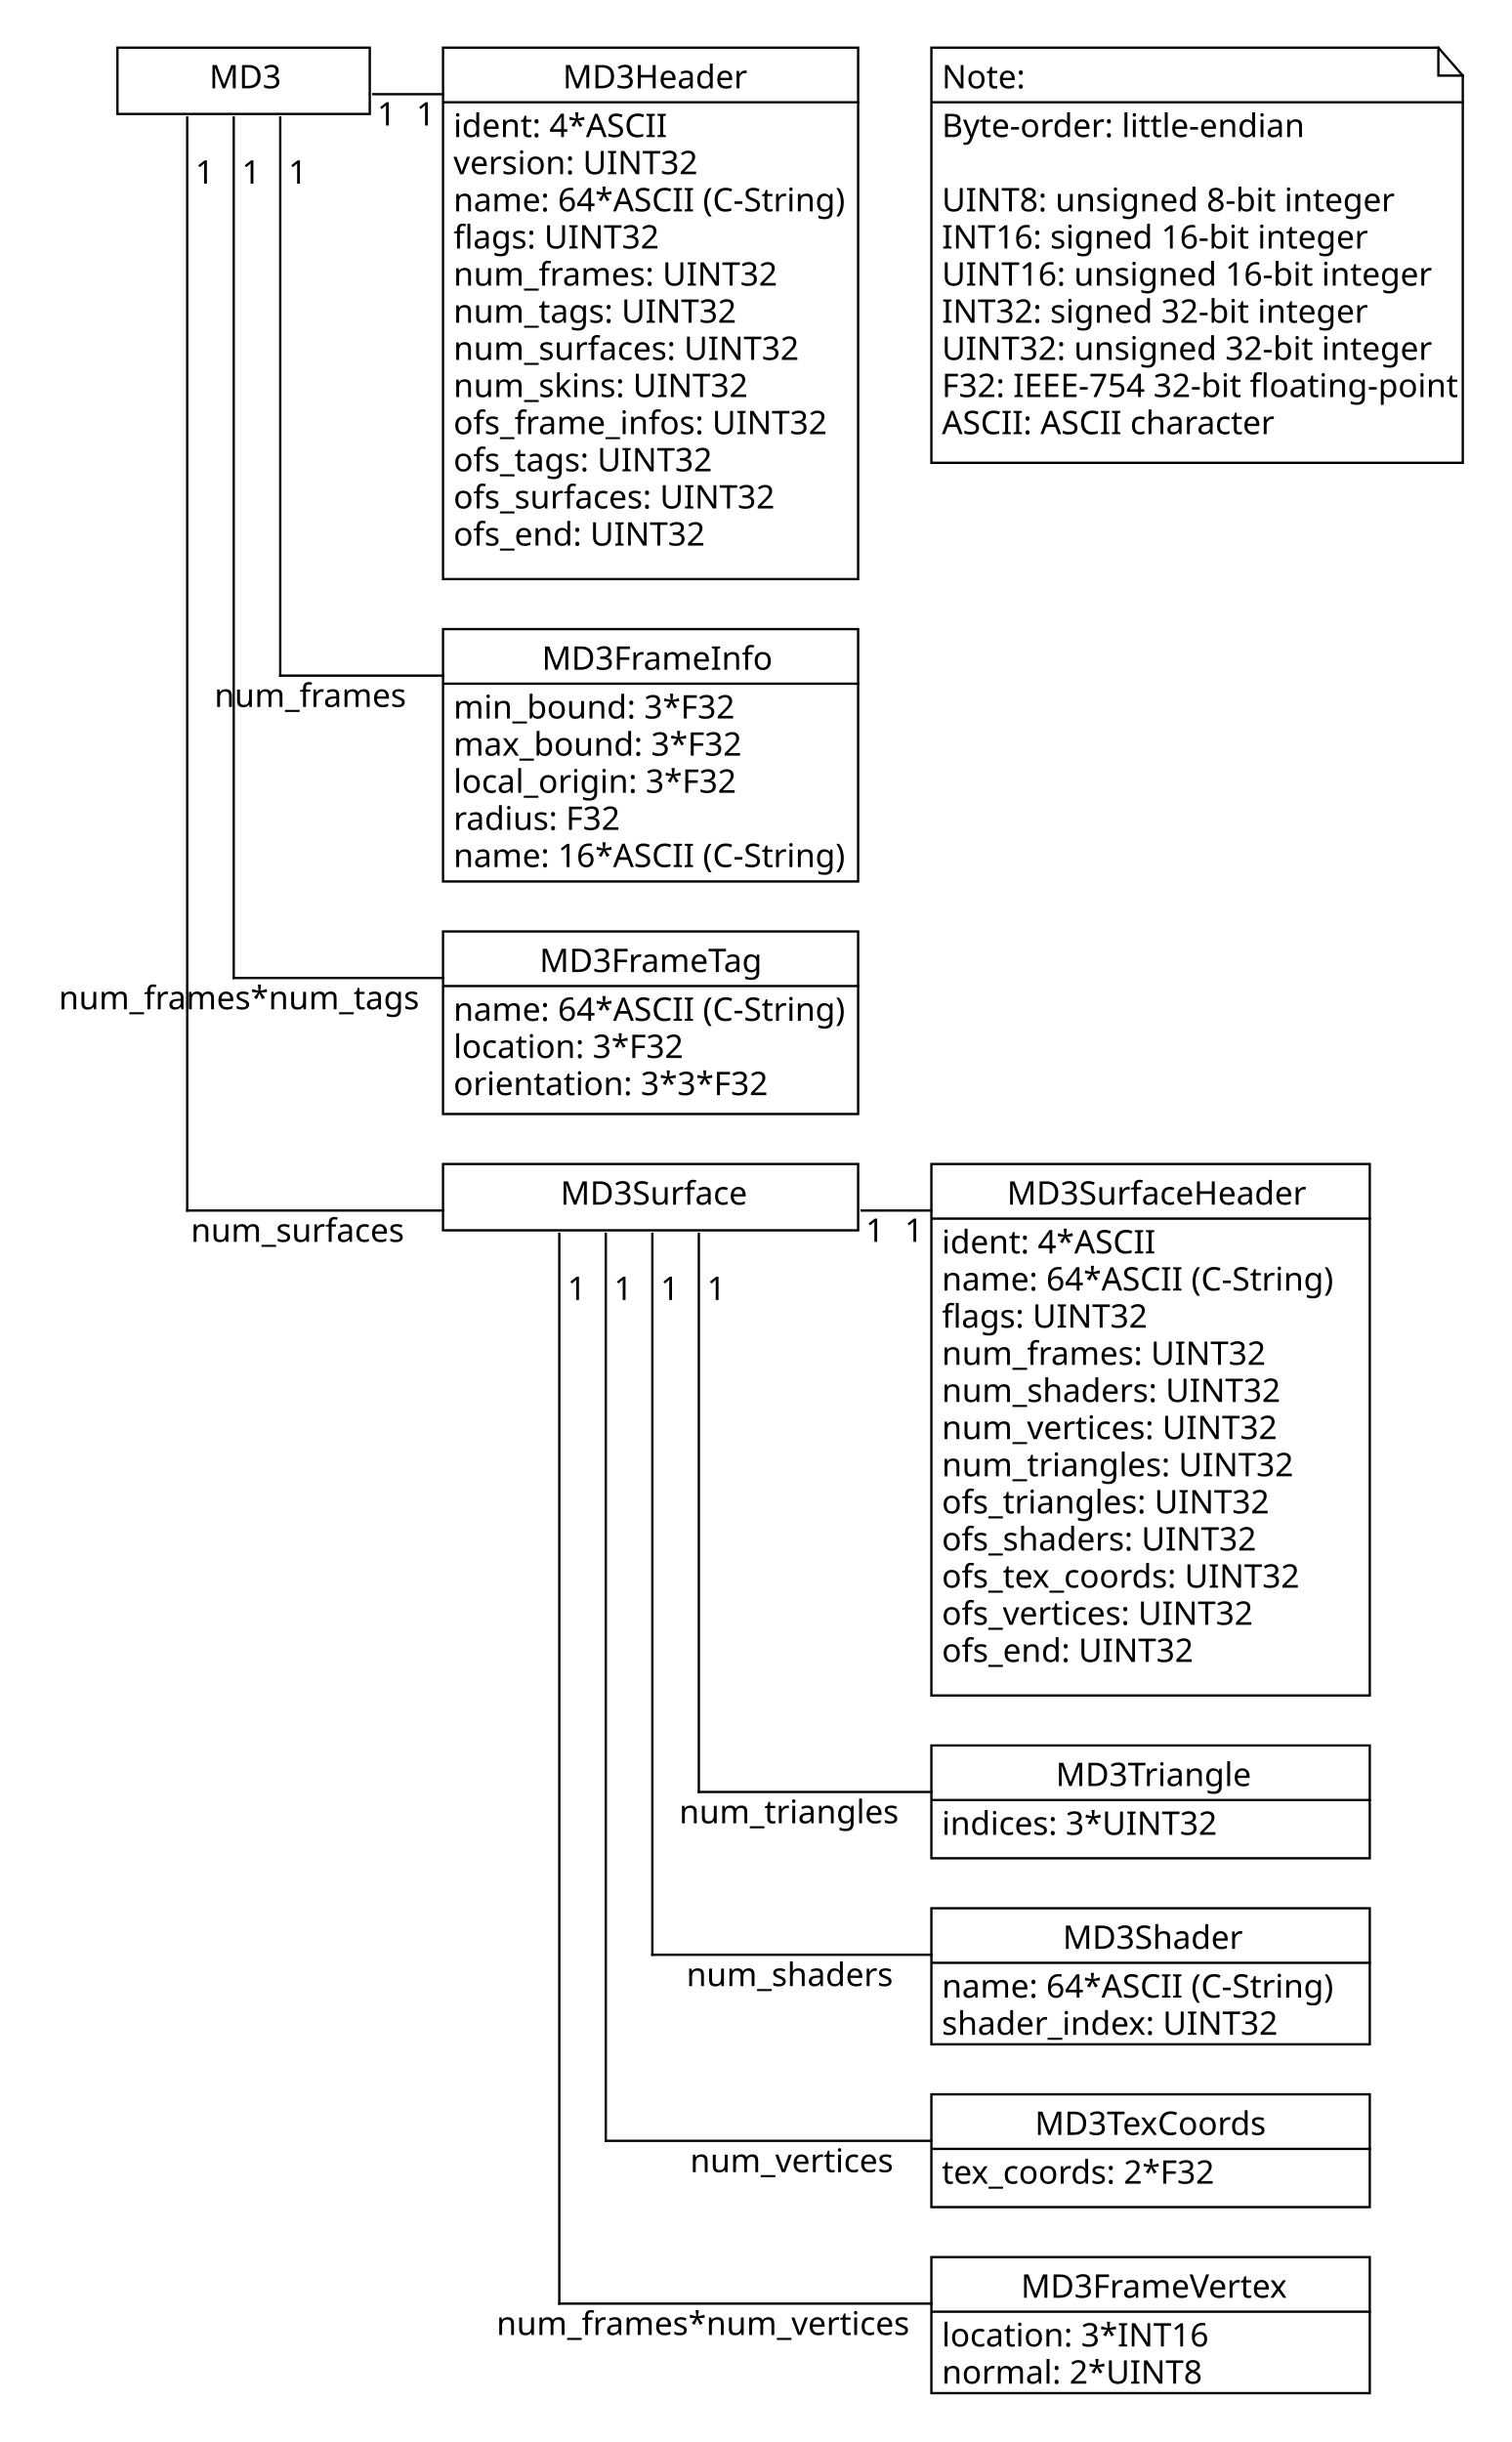
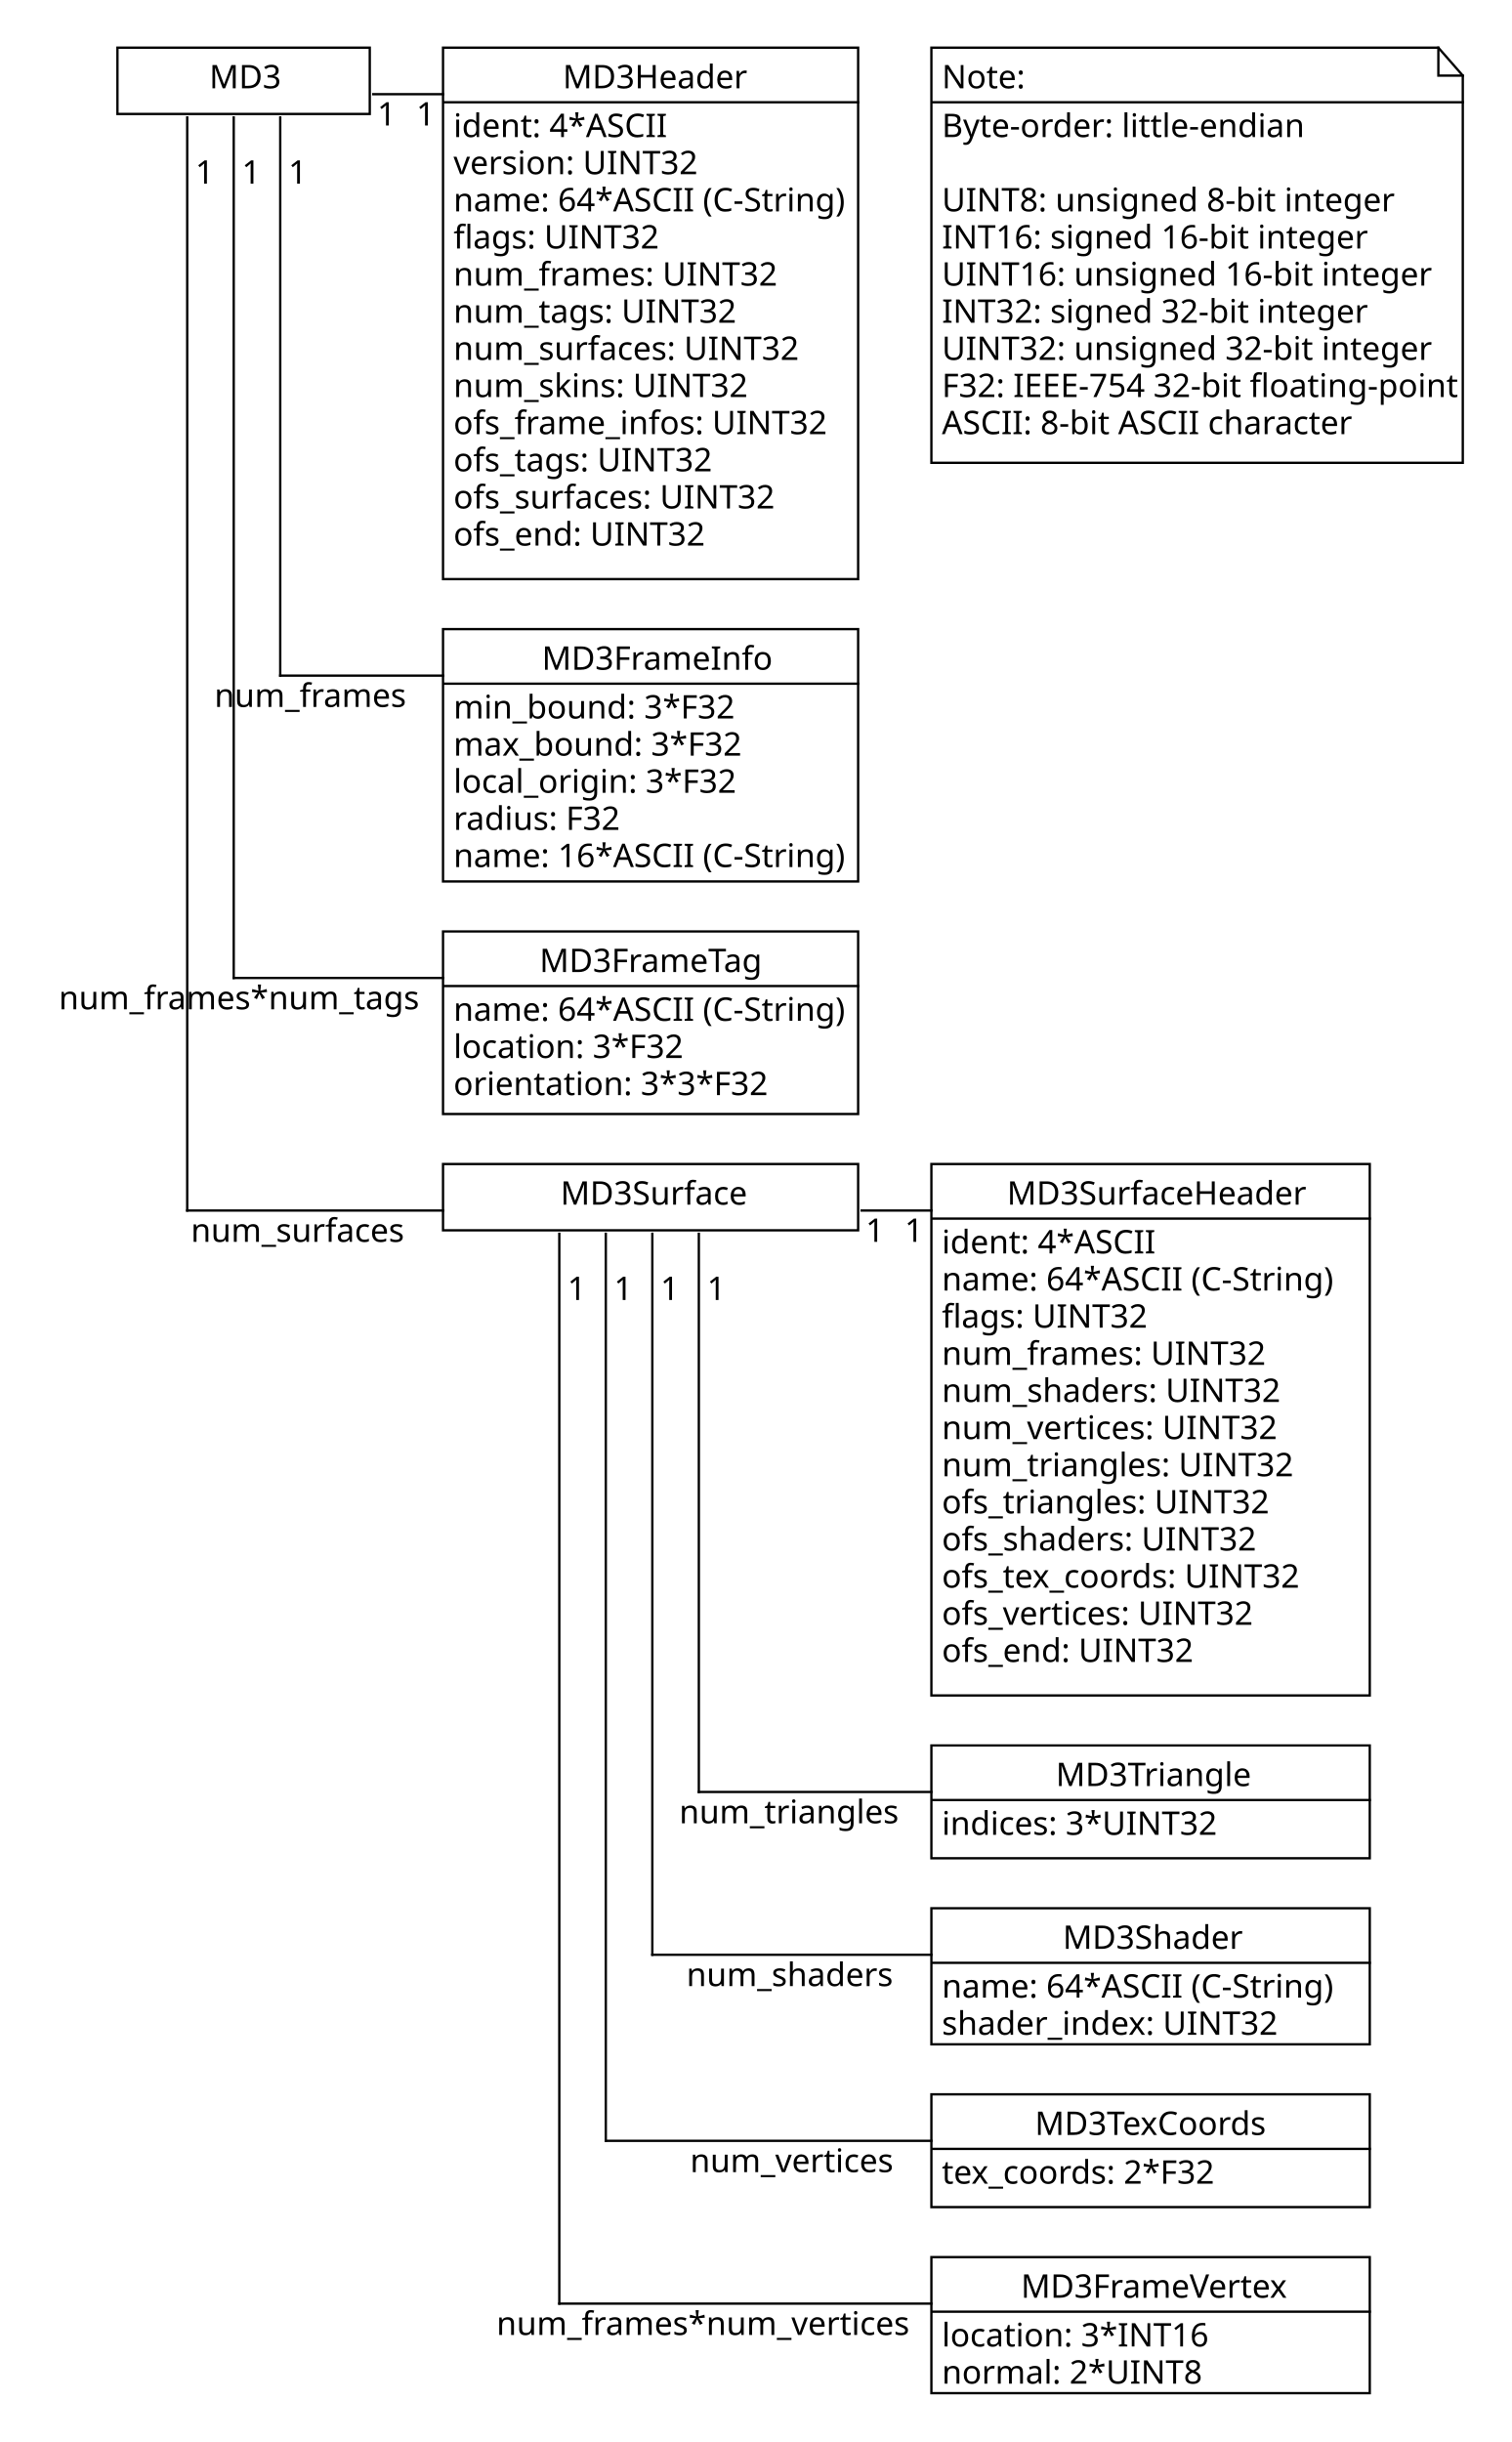
- <svg xmlns="http://www.w3.org/2000/svg" fill-opacity="1" color-rendering="auto" color-interpolation="auto" text-rendering="auto" stroke="black" stroke-linecap="square" width="650" stroke-miterlimit="10" shape-rendering="auto" stroke-opacity="1" fill="black" stroke-dasharray="none" font-weight="normal" stroke-width="1" viewBox="260 0 650 1050" height="1050" font-family="'Dialog'" font-style="normal" stroke-linejoin="miter" font-size="12px" stroke-dashoffset="0" image-rendering="auto">
+ <svg xmlns="http://www.w3.org/2000/svg" fill-opacity="1" color-rendering="auto" color-interpolation="auto" text-rendering="auto" stroke="black" stroke-linecap="square" width="650" stroke-miterlimit="10" shape-rendering="auto" stroke-opacity="1" fill="black" stroke-dasharray="none" font-weight="normal" stroke-width="1" viewBox="410 30 650 1050" height="1050" font-family="'Dialog'" font-style="normal" stroke-linejoin="miter" font-size="12px" stroke-dashoffset="0" image-rendering="auto">
  <defs id="genericDefs" />
  <g>
    <defs id="defs1">
      <clipPath clipPathUnits="userSpaceOnUse" id="clipPath1">
        <path d="M0 0 L2147483647 0 L2147483647 2147483647 L0 2147483647 L0 0 Z" />
      </clipPath>
      <clipPath clipPathUnits="userSpaceOnUse" id="clipPath2">
        <path d="M0 0 L0 180 L230 180 L230 0 Z" />
      </clipPath>
      <clipPath clipPathUnits="userSpaceOnUse" id="clipPath3">
        <path d="M0 0 L0 60 L190 60 L190 0 Z" />
      </clipPath>
      <clipPath clipPathUnits="userSpaceOnUse" id="clipPath4">
        <path d="M0 0 L0 50 L190 50 L190 0 Z" />
      </clipPath>
      <clipPath clipPathUnits="userSpaceOnUse" id="clipPath5">
        <path d="M0 0 L0 30 L180 30 L180 0 Z" />
      </clipPath>
      <clipPath clipPathUnits="userSpaceOnUse" id="clipPath6">
        <path d="M0 0 L0 80 L180 80 L180 0 Z" />
      </clipPath>
      <clipPath clipPathUnits="userSpaceOnUse" id="clipPath7">
        <path d="M0 0 L0 110 L180 110 L180 0 Z" />
      </clipPath>
      <clipPath clipPathUnits="userSpaceOnUse" id="clipPath8">
        <path d="M0 0 L0 230 L190 230 L190 0 Z" />
      </clipPath>
      <clipPath clipPathUnits="userSpaceOnUse" id="clipPath9">
        <path d="M0 0 L0 230 L180 230 L180 0 Z" />
      </clipPath>
      <clipPath clipPathUnits="userSpaceOnUse" id="clipPath10">
        <path d="M0 0 L0 30 L110 30 L110 0 Z" />
      </clipPath>
      <clipPath clipPathUnits="userSpaceOnUse" id="clipPath11">
        <path d="M0 0 L0 500 L210 500 L210 0 Z" />
      </clipPath>
      <clipPath clipPathUnits="userSpaceOnUse" id="clipPath12">
        <path d="M0 0 L0 430 L170 430 L170 0 Z" />
      </clipPath>
      <clipPath clipPathUnits="userSpaceOnUse" id="clipPath13">
        <path d="M0 0 L0 350 L150 350 L150 0 Z" />
      </clipPath>
      <clipPath clipPathUnits="userSpaceOnUse" id="clipPath14">
        <path d="M0 0 L0 280 L130 280 L130 0 Z" />
      </clipPath>
      <clipPath clipPathUnits="userSpaceOnUse" id="clipPath15">
        <path d="M0 0 L0 50 L60 50 L60 0 Z" />
      </clipPath>
      <clipPath clipPathUnits="userSpaceOnUse" id="clipPath16">
        <path d="M0 0 L0 510 L140 510 L140 0 Z" />
      </clipPath>
      <clipPath clipPathUnits="userSpaceOnUse" id="clipPath17">
        <path d="M0 0 L0 410 L190 410 L190 0 Z" />
      </clipPath>
      <clipPath clipPathUnits="userSpaceOnUse" id="clipPath18">
        <path d="M0 0 L0 280 L120 280 L120 0 Z" />
      </clipPath>
    </defs>
-     <g fill="rgb(255,255,255)" fill-opacity="0" transform="translate(660,20)" stroke-opacity="0" stroke="rgb(255,255,255)">
+     <g fill="rgb(255,255,255)" fill-opacity="0" transform="translate(810,50)" stroke-opacity="0" stroke="rgb(255,255,255)">
      <path d="M0.5 0.5 L218.5 0.5 L229 12.5 L229 179 L0.5 179 Z" stroke="none" clip-path="url(#clipPath2)" />
    </g>
-     <g transform="translate(660,20)">
+     <g transform="translate(810,50)">
      <path fill="none" d="M0.5 0.5 L218.5 0.5 L229 12.5 L229 179 L0.5 179 Z" clip-path="url(#clipPath2)" />
      <path fill="none" d="M218.5 0.5 L218.5 12.5 L229 12.5" clip-path="url(#clipPath2)" />
      <text x="5" font-size="14px" y="17.969" clip-path="url(#clipPath2)" font-family="sans-serif" stroke="none" xml:space="preserve">Note:</text>
      <path fill="none" d="M1 23.969 L229 23.969" clip-path="url(#clipPath2)" />
      <text x="5" font-size="14px" y="38.938" clip-path="url(#clipPath2)" font-family="sans-serif" stroke="none" xml:space="preserve">Byte-order: little-endian</text>
      <text x="5" font-size="14px" y="70.875" clip-path="url(#clipPath2)" font-family="sans-serif" stroke="none" xml:space="preserve">UINT8: unsigned 8-bit integer</text>
      <text x="5" font-size="14px" y="86.844" clip-path="url(#clipPath2)" font-family="sans-serif" stroke="none" xml:space="preserve">INT16: signed 16-bit integer</text>
      <text x="5" font-size="14px" y="102.812" clip-path="url(#clipPath2)" font-family="sans-serif" stroke="none" xml:space="preserve">UINT16: unsigned 16-bit integer</text>
      <text x="5" font-size="14px" y="118.781" clip-path="url(#clipPath2)" font-family="sans-serif" stroke="none" xml:space="preserve">INT32: signed 32-bit integer</text>
      <text x="5" font-size="14px" y="134.75" clip-path="url(#clipPath2)" font-family="sans-serif" stroke="none" xml:space="preserve">UINT32: unsigned 32-bit integer</text>
      <text x="5" font-size="14px" y="150.719" clip-path="url(#clipPath2)" font-family="sans-serif" stroke="none" xml:space="preserve">F32: IEEE-754 32-bit floating-point</text>
-       <text x="5" font-size="14px" y="166.688" clip-path="url(#clipPath2)" font-family="sans-serif" stroke="none" xml:space="preserve">ASCII: ASCII character</text>
-     </g>
-     <g fill="rgb(255,255,255)" fill-opacity="0" transform="translate(660,970)" stroke-opacity="0" stroke="rgb(255,255,255)">
+       <text x="5" font-size="14px" y="166.688" clip-path="url(#clipPath2)" font-family="sans-serif" stroke="none" xml:space="preserve">ASCII: 8-bit ASCII character</text>
+     </g>
+     <g fill="rgb(255,255,255)" fill-opacity="0" transform="translate(810,1000)" stroke-opacity="0" stroke="rgb(255,255,255)">
      <rect x="0.5" width="188.5" height="58.5" y="0.5" clip-path="url(#clipPath3)" stroke="none" />
    </g>
-     <g transform="translate(660,970)">
+     <g transform="translate(810,1000)">
      <rect fill="none" x="0.5" width="188.5" height="58.5" y="0.5" clip-path="url(#clipPath3)" />
      <text x="39" font-size="14px" y="17.969" clip-path="url(#clipPath3)" font-family="sans-serif" stroke="none" xml:space="preserve">MD3FrameVertex</text>
      <path fill="none" d="M1 23.969 L189 23.969" clip-path="url(#clipPath3)" />
      <text x="5" font-size="14px" y="38.938" clip-path="url(#clipPath3)" font-family="sans-serif" stroke="none" xml:space="preserve">location: 3*INT16</text>
      <text x="5" font-size="14px" y="54.906" clip-path="url(#clipPath3)" font-family="sans-serif" stroke="none" xml:space="preserve">normal: 2*UINT8</text>
    </g>
-     <g fill="rgb(255,255,255)" fill-opacity="0" transform="translate(660,900)" stroke-opacity="0" stroke="rgb(255,255,255)">
+     <g fill="rgb(255,255,255)" fill-opacity="0" transform="translate(810,930)" stroke-opacity="0" stroke="rgb(255,255,255)">
      <rect x="0.5" width="188.5" height="48.5" y="0.5" clip-path="url(#clipPath4)" stroke="none" />
    </g>
-     <g transform="translate(660,900)">
+     <g transform="translate(810,930)">
      <rect fill="none" x="0.5" width="188.5" height="48.5" y="0.5" clip-path="url(#clipPath4)" />
      <text x="45" font-size="14px" y="17.969" clip-path="url(#clipPath4)" font-family="sans-serif" stroke="none" xml:space="preserve">MD3TexCoords</text>
      <path fill="none" d="M1 23.969 L189 23.969" clip-path="url(#clipPath4)" />
      <text x="5" font-size="14px" y="38.938" clip-path="url(#clipPath4)" font-family="sans-serif" stroke="none" xml:space="preserve">tex_coords: 2*F32</text>
    </g>
-     <g fill="rgb(255,255,255)" fill-opacity="0" transform="translate(660,820)" stroke-opacity="0" stroke="rgb(255,255,255)">
+     <g fill="rgb(255,255,255)" fill-opacity="0" transform="translate(810,850)" stroke-opacity="0" stroke="rgb(255,255,255)">
      <rect x="0.5" width="188.5" height="58.5" y="0.5" clip-path="url(#clipPath3)" stroke="none" />
    </g>
-     <g transform="translate(660,820)">
+     <g transform="translate(810,850)">
      <rect fill="none" x="0.5" width="188.5" height="58.5" y="0.5" clip-path="url(#clipPath3)" />
      <text x="57" font-size="14px" y="17.969" clip-path="url(#clipPath3)" font-family="sans-serif" stroke="none" xml:space="preserve">MD3Shader</text>
      <path fill="none" d="M1 23.969 L189 23.969" clip-path="url(#clipPath3)" />
      <text x="5" font-size="14px" y="38.938" clip-path="url(#clipPath3)" font-family="sans-serif" stroke="none" xml:space="preserve">name: 64*ASCII (C-String)</text>
      <text x="5" font-size="14px" y="54.906" clip-path="url(#clipPath3)" font-family="sans-serif" stroke="none" xml:space="preserve">shader_index: UINT32</text>
    </g>
-     <g fill="rgb(255,255,255)" fill-opacity="0" transform="translate(660,750)" stroke-opacity="0" stroke="rgb(255,255,255)">
+     <g fill="rgb(255,255,255)" fill-opacity="0" transform="translate(810,780)" stroke-opacity="0" stroke="rgb(255,255,255)">
      <rect x="0.5" width="188.5" height="48.5" y="0.5" clip-path="url(#clipPath4)" stroke="none" />
    </g>
-     <g transform="translate(660,750)">
+     <g transform="translate(810,780)">
      <rect fill="none" x="0.5" width="188.5" height="48.5" y="0.5" clip-path="url(#clipPath4)" />
      <text x="54" font-size="14px" y="17.969" clip-path="url(#clipPath4)" font-family="sans-serif" stroke="none" xml:space="preserve">MD3Triangle</text>
      <path fill="none" d="M1 23.969 L189 23.969" clip-path="url(#clipPath4)" />
      <text x="5" font-size="14px" y="38.938" clip-path="url(#clipPath4)" font-family="sans-serif" stroke="none" xml:space="preserve">indices: 3*UINT32</text>
    </g>
-     <g fill="rgb(255,255,255)" fill-opacity="0" transform="translate(450,500)" stroke-opacity="0" stroke="rgb(255,255,255)">
+     <g fill="rgb(255,255,255)" fill-opacity="0" transform="translate(600,530)" stroke-opacity="0" stroke="rgb(255,255,255)">
      <rect x="0.5" width="178.5" height="28.5" y="0.5" clip-path="url(#clipPath5)" stroke="none" />
    </g>
-     <g transform="translate(450,500)">
+     <g transform="translate(600,530)">
      <rect fill="none" x="0.5" width="178.5" height="28.5" y="0.5" clip-path="url(#clipPath5)" />
      <text x="51" font-size="14px" y="17.969" clip-path="url(#clipPath5)" font-family="sans-serif" stroke="none" xml:space="preserve">MD3Surface</text>
    </g>
-     <g fill="rgb(255,255,255)" fill-opacity="0" transform="translate(450,400)" stroke-opacity="0" stroke="rgb(255,255,255)">
+     <g fill="rgb(255,255,255)" fill-opacity="0" transform="translate(600,430)" stroke-opacity="0" stroke="rgb(255,255,255)">
      <rect x="0.5" width="178.5" height="78.5" y="0.5" clip-path="url(#clipPath6)" stroke="none" />
    </g>
-     <g transform="translate(450,400)">
+     <g transform="translate(600,430)">
      <rect fill="none" x="0.5" width="178.5" height="78.5" y="0.5" clip-path="url(#clipPath6)" />
      <text x="42" font-size="14px" y="17.969" clip-path="url(#clipPath6)" font-family="sans-serif" stroke="none" xml:space="preserve">MD3FrameTag</text>
      <path fill="none" d="M1 23.969 L179 23.969" clip-path="url(#clipPath6)" />
      <text x="5" font-size="14px" y="38.938" clip-path="url(#clipPath6)" font-family="sans-serif" stroke="none" xml:space="preserve">name: 64*ASCII (C-String)</text>
      <text x="5" font-size="14px" y="54.906" clip-path="url(#clipPath6)" font-family="sans-serif" stroke="none" xml:space="preserve">location: 3*F32</text>
      <text x="5" font-size="14px" y="70.875" clip-path="url(#clipPath6)" font-family="sans-serif" stroke="none" xml:space="preserve">orientation: 3*3*F32</text>
    </g>
-     <g fill="rgb(255,255,255)" fill-opacity="0" transform="translate(450,270)" stroke-opacity="0" stroke="rgb(255,255,255)">
+     <g fill="rgb(255,255,255)" fill-opacity="0" transform="translate(600,300)" stroke-opacity="0" stroke="rgb(255,255,255)">
      <rect x="0.5" width="178.5" height="108.5" y="0.5" clip-path="url(#clipPath7)" stroke="none" />
    </g>
-     <g transform="translate(450,270)">
+     <g transform="translate(600,300)">
      <rect fill="none" x="0.5" width="178.5" height="108.5" y="0.5" clip-path="url(#clipPath7)" />
      <text x="43" font-size="14px" y="17.969" clip-path="url(#clipPath7)" font-family="sans-serif" stroke="none" xml:space="preserve">MD3FrameInfo</text>
      <path fill="none" d="M1 23.969 L179 23.969" clip-path="url(#clipPath7)" />
      <text x="5" font-size="14px" y="38.938" clip-path="url(#clipPath7)" font-family="sans-serif" stroke="none" xml:space="preserve">min_bound: 3*F32</text>
      <text x="5" font-size="14px" y="54.906" clip-path="url(#clipPath7)" font-family="sans-serif" stroke="none" xml:space="preserve">max_bound: 3*F32</text>
      <text x="5" font-size="14px" y="70.875" clip-path="url(#clipPath7)" font-family="sans-serif" stroke="none" xml:space="preserve">local_origin: 3*F32</text>
      <text x="5" font-size="14px" y="86.844" clip-path="url(#clipPath7)" font-family="sans-serif" stroke="none" xml:space="preserve">radius: F32</text>
      <text x="5" font-size="14px" y="102.812" clip-path="url(#clipPath7)" font-family="sans-serif" stroke="none" xml:space="preserve">name: 16*ASCII (C-String)</text>
    </g>
-     <g fill="rgb(255,255,255)" fill-opacity="0" transform="translate(660,500)" stroke-opacity="0" stroke="rgb(255,255,255)">
+     <g fill="rgb(255,255,255)" fill-opacity="0" transform="translate(810,530)" stroke-opacity="0" stroke="rgb(255,255,255)">
      <rect x="0.5" width="188.5" height="228.5" y="0.5" clip-path="url(#clipPath8)" stroke="none" />
    </g>
-     <g transform="translate(660,500)">
+     <g transform="translate(810,530)">
      <rect fill="none" x="0.5" width="188.5" height="228.5" y="0.5" clip-path="url(#clipPath8)" />
      <text x="33" font-size="14px" y="17.969" clip-path="url(#clipPath8)" font-family="sans-serif" stroke="none" xml:space="preserve">MD3SurfaceHeader</text>
      <path fill="none" d="M1 23.969 L189 23.969" clip-path="url(#clipPath8)" />
      <text x="5" font-size="14px" y="38.938" clip-path="url(#clipPath8)" font-family="sans-serif" stroke="none" xml:space="preserve">ident: 4*ASCII</text>
      <text x="5" font-size="14px" y="54.906" clip-path="url(#clipPath8)" font-family="sans-serif" stroke="none" xml:space="preserve">name: 64*ASCII (C-String)</text>
      <text x="5" font-size="14px" y="70.875" clip-path="url(#clipPath8)" font-family="sans-serif" stroke="none" xml:space="preserve">flags: UINT32</text>
      <text x="5" font-size="14px" y="86.844" clip-path="url(#clipPath8)" font-family="sans-serif" stroke="none" xml:space="preserve">num_frames: UINT32</text>
      <text x="5" font-size="14px" y="102.812" clip-path="url(#clipPath8)" font-family="sans-serif" stroke="none" xml:space="preserve">num_shaders: UINT32</text>
      <text x="5" font-size="14px" y="118.781" clip-path="url(#clipPath8)" font-family="sans-serif" stroke="none" xml:space="preserve">num_vertices: UINT32</text>
      <text x="5" font-size="14px" y="134.75" clip-path="url(#clipPath8)" font-family="sans-serif" stroke="none" xml:space="preserve">num_triangles: UINT32</text>
      <text x="5" font-size="14px" y="150.719" clip-path="url(#clipPath8)" font-family="sans-serif" stroke="none" xml:space="preserve">ofs_triangles: UINT32</text>
      <text x="5" font-size="14px" y="166.688" clip-path="url(#clipPath8)" font-family="sans-serif" stroke="none" xml:space="preserve">ofs_shaders: UINT32</text>
      <text x="5" font-size="14px" y="182.656" clip-path="url(#clipPath8)" font-family="sans-serif" stroke="none" xml:space="preserve">ofs_tex_coords: UINT32</text>
      <text x="5" font-size="14px" y="198.625" clip-path="url(#clipPath8)" font-family="sans-serif" stroke="none" xml:space="preserve">ofs_vertices: UINT32</text>
      <text x="5" font-size="14px" y="214.594" clip-path="url(#clipPath8)" font-family="sans-serif" stroke="none" xml:space="preserve">ofs_end: UINT32</text>
    </g>
-     <g fill="rgb(255,255,255)" fill-opacity="0" transform="translate(450,20)" stroke-opacity="0" stroke="rgb(255,255,255)">
+     <g fill="rgb(255,255,255)" fill-opacity="0" transform="translate(600,50)" stroke-opacity="0" stroke="rgb(255,255,255)">
      <rect x="0.5" width="178.5" height="228.5" y="0.5" clip-path="url(#clipPath9)" stroke="none" />
    </g>
-     <g transform="translate(450,20)">
+     <g transform="translate(600,50)">
      <rect fill="none" x="0.5" width="178.5" height="228.5" y="0.5" clip-path="url(#clipPath9)" />
      <text x="52" font-size="14px" y="17.969" clip-path="url(#clipPath9)" font-family="sans-serif" stroke="none" xml:space="preserve">MD3Header</text>
      <path fill="none" d="M1 23.969 L179 23.969" clip-path="url(#clipPath9)" />
      <text x="5" font-size="14px" y="38.938" clip-path="url(#clipPath9)" font-family="sans-serif" stroke="none" xml:space="preserve">ident: 4*ASCII</text>
      <text x="5" font-size="14px" y="54.906" clip-path="url(#clipPath9)" font-family="sans-serif" stroke="none" xml:space="preserve">version: UINT32</text>
      <text x="5" font-size="14px" y="70.875" clip-path="url(#clipPath9)" font-family="sans-serif" stroke="none" xml:space="preserve">name: 64*ASCII (C-String)</text>
      <text x="5" font-size="14px" y="86.844" clip-path="url(#clipPath9)" font-family="sans-serif" stroke="none" xml:space="preserve">flags: UINT32</text>
      <text x="5" font-size="14px" y="102.812" clip-path="url(#clipPath9)" font-family="sans-serif" stroke="none" xml:space="preserve">num_frames: UINT32</text>
      <text x="5" font-size="14px" y="118.781" clip-path="url(#clipPath9)" font-family="sans-serif" stroke="none" xml:space="preserve">num_tags: UINT32</text>
      <text x="5" font-size="14px" y="134.75" clip-path="url(#clipPath9)" font-family="sans-serif" stroke="none" xml:space="preserve">num_surfaces: UINT32</text>
      <text x="5" font-size="14px" y="150.719" clip-path="url(#clipPath9)" font-family="sans-serif" stroke="none" xml:space="preserve">num_skins: UINT32</text>
      <text x="5" font-size="14px" y="166.688" clip-path="url(#clipPath9)" font-family="sans-serif" stroke="none" xml:space="preserve">ofs_frame_infos: UINT32</text>
      <text x="5" font-size="14px" y="182.656" clip-path="url(#clipPath9)" font-family="sans-serif" stroke="none" xml:space="preserve">ofs_tags: UINT32</text>
      <text x="5" font-size="14px" y="198.625" clip-path="url(#clipPath9)" font-family="sans-serif" stroke="none" xml:space="preserve">ofs_surfaces: UINT32</text>
      <text x="5" font-size="14px" y="214.594" clip-path="url(#clipPath9)" font-family="sans-serif" stroke="none" xml:space="preserve">ofs_end: UINT32</text>
    </g>
-     <g fill="rgb(255,255,255)" fill-opacity="0" transform="translate(310,20)" stroke-opacity="0" stroke="rgb(255,255,255)">
+     <g fill="rgb(255,255,255)" fill-opacity="0" transform="translate(460,50)" stroke-opacity="0" stroke="rgb(255,255,255)">
      <rect x="0.5" width="108.5" height="28.5" y="0.5" clip-path="url(#clipPath10)" stroke="none" />
    </g>
-     <g transform="translate(310,20)">
+     <g transform="translate(460,50)">
      <rect fill="none" x="0.5" width="108.5" height="28.5" y="0.5" clip-path="url(#clipPath10)" />
      <text x="40" font-size="14px" y="17.969" clip-path="url(#clipPath10)" font-family="sans-serif" stroke="none" xml:space="preserve">MD3</text>
    </g>
-     <g transform="translate(470,520)">
+     <g transform="translate(620,550)">
      <path fill="none" d="M30.5 10.5 L30.5 470.5" clip-path="url(#clipPath11)" />
      <path fill="none" d="M30.5 470.5 L190.5 470.5" clip-path="url(#clipPath11)" />
      <text x="34" font-size="14px" y="38.969" clip-path="url(#clipPath11)" font-family="sans-serif" stroke="none" xml:space="preserve">1</text>
      <text x="3.49" font-size="14px" y="483.969" clip-path="url(#clipPath11)" font-family="sans-serif" stroke="none" xml:space="preserve">num_frames*num_vertices</text>
    </g>
-     <g transform="translate(510,520)">
+     <g transform="translate(660,550)">
      <path fill="none" d="M10.5 10.5 L10.5 400.5" clip-path="url(#clipPath12)" />
      <path fill="none" d="M10.5 400.5 L150.5 400.5" clip-path="url(#clipPath12)" />
      <text x="14" font-size="14px" y="38.969" clip-path="url(#clipPath12)" font-family="sans-serif" stroke="none" xml:space="preserve">1</text>
      <text x="46.745" font-size="14px" y="413.969" clip-path="url(#clipPath12)" font-family="sans-serif" stroke="none" xml:space="preserve">num_vertices</text>
    </g>
-     <g transform="translate(530,520)">
+     <g transform="translate(680,550)">
      <path fill="none" d="M10.5 10.5 L10.5 320.5" clip-path="url(#clipPath13)" />
      <path fill="none" d="M10.5 320.5 L130.5 320.5" clip-path="url(#clipPath13)" />
      <text x="14" font-size="14px" y="38.969" clip-path="url(#clipPath13)" font-family="sans-serif" stroke="none" xml:space="preserve">1</text>
      <text x="25.173" font-size="14px" y="333.969" clip-path="url(#clipPath13)" font-family="sans-serif" stroke="none" xml:space="preserve">num_shaders</text>
    </g>
-     <g transform="translate(550,520)">
+     <g transform="translate(700,550)">
      <path fill="none" d="M10.5 10.5 L10.5 250.5" clip-path="url(#clipPath14)" />
      <path fill="none" d="M10.5 250.5 L110.5 250.5" clip-path="url(#clipPath14)" />
      <text x="14" font-size="14px" y="38.969" clip-path="url(#clipPath14)" font-family="sans-serif" stroke="none" xml:space="preserve">1</text>
      <text x="2.062" font-size="14px" y="263.969" clip-path="url(#clipPath14)" font-family="sans-serif" stroke="none" xml:space="preserve">num_triangles</text>
    </g>
-     <g transform="translate(620,500)">
+     <g transform="translate(770,530)">
      <path fill="none" d="M40.5 20.5 L10.5 20.5" clip-path="url(#clipPath15)" />
      <text x="12.214" font-size="14px" y="33.969" clip-path="url(#clipPath15)" font-family="sans-serif" stroke="none" xml:space="preserve">1</text>
      <text x="29" font-size="14px" y="33.969" clip-path="url(#clipPath15)" font-family="sans-serif" stroke="none" xml:space="preserve">1</text>
    </g>
-     <g transform="translate(330,40)">
+     <g transform="translate(480,70)">
      <path fill="none" d="M10.5 10.5 L10.5 480.5" clip-path="url(#clipPath16)" />
      <path fill="none" d="M10.5 480.5 L120.5 480.5" clip-path="url(#clipPath16)" />
      <text x="14" font-size="14px" y="38.969" clip-path="url(#clipPath16)" font-family="sans-serif" stroke="none" xml:space="preserve">1</text>
      <text x="12.069" font-size="14px" y="493.969" clip-path="url(#clipPath16)" font-family="sans-serif" stroke="none" xml:space="preserve">num_surfaces</text>
    </g>
-     <g transform="translate(280,40)">
+     <g transform="translate(430,70)">
      <path fill="none" d="M80.5 10.5 L80.5 380.5" clip-path="url(#clipPath17)" />
      <path fill="none" d="M80.5 380.5 L170.5 380.5" clip-path="url(#clipPath17)" />
      <text x="84" font-size="14px" y="38.969" clip-path="url(#clipPath17)" font-family="sans-serif" stroke="none" xml:space="preserve">1</text>
      <text x="5.263" font-size="14px" y="393.969" clip-path="url(#clipPath17)" font-family="sans-serif" stroke="none" xml:space="preserve">num_frames*num_tags</text>
    </g>
-     <g transform="translate(350,40)">
+     <g transform="translate(500,70)">
      <path fill="none" d="M30.5 10.5 L30.5 250.5" clip-path="url(#clipPath18)" />
      <path fill="none" d="M30.5 250.5 L100.5 250.5" clip-path="url(#clipPath18)" />
      <text x="34" font-size="14px" y="38.969" clip-path="url(#clipPath18)" font-family="sans-serif" stroke="none" xml:space="preserve">1</text>
      <text x="2.193" font-size="14px" y="263.969" clip-path="url(#clipPath18)" font-family="sans-serif" stroke="none" xml:space="preserve">num_frames</text>
    </g>
-     <g transform="translate(410,20)">
+     <g transform="translate(560,50)">
      <path fill="none" d="M40.5 20.5 L10.5 20.5" clip-path="url(#clipPath15)" />
      <text x="12.214" font-size="14px" y="33.969" clip-path="url(#clipPath15)" font-family="sans-serif" stroke="none" xml:space="preserve">1</text>
      <text x="29" font-size="14px" y="33.969" clip-path="url(#clipPath15)" font-family="sans-serif" stroke="none" xml:space="preserve">1</text>
    </g>
  </g>
</svg>
